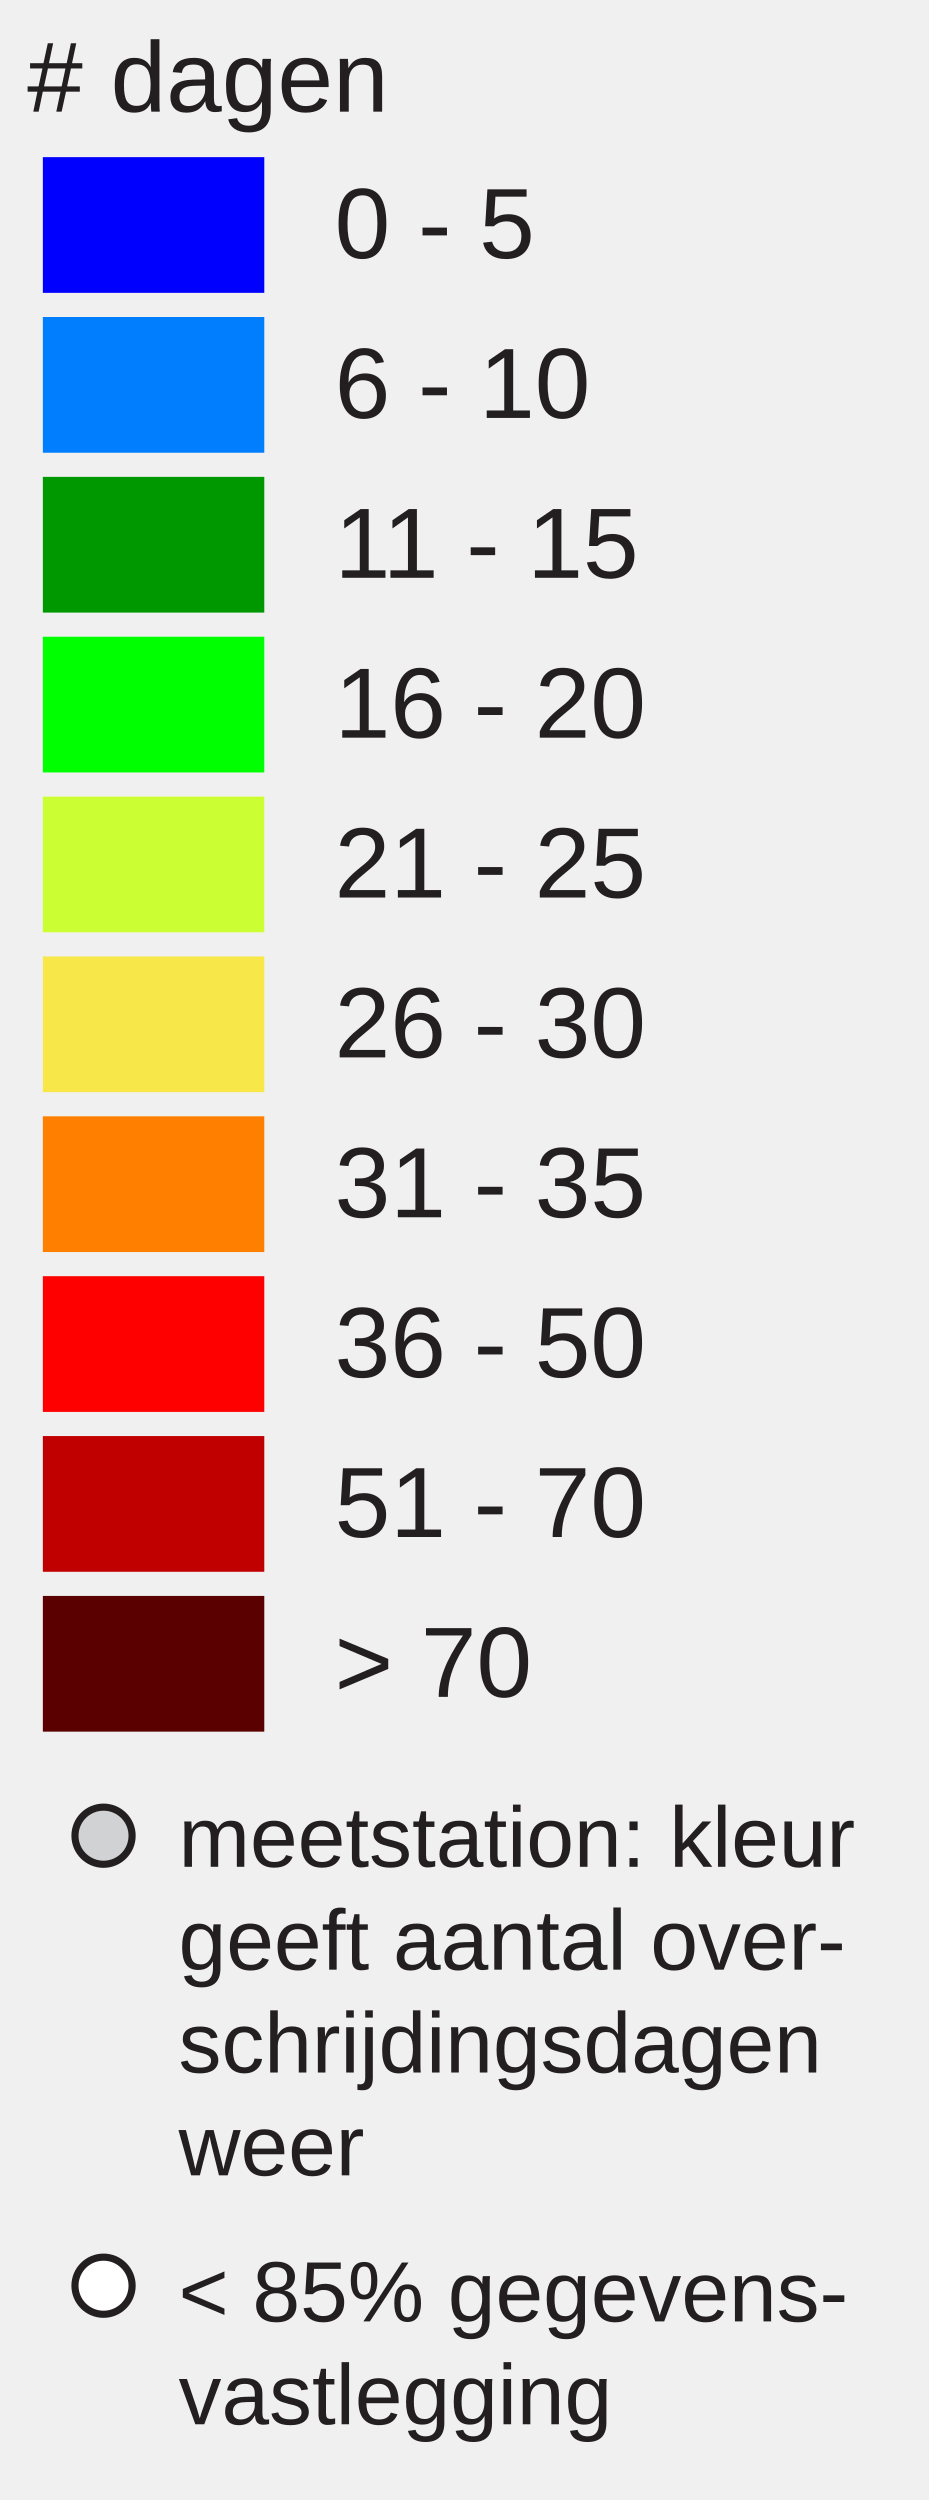
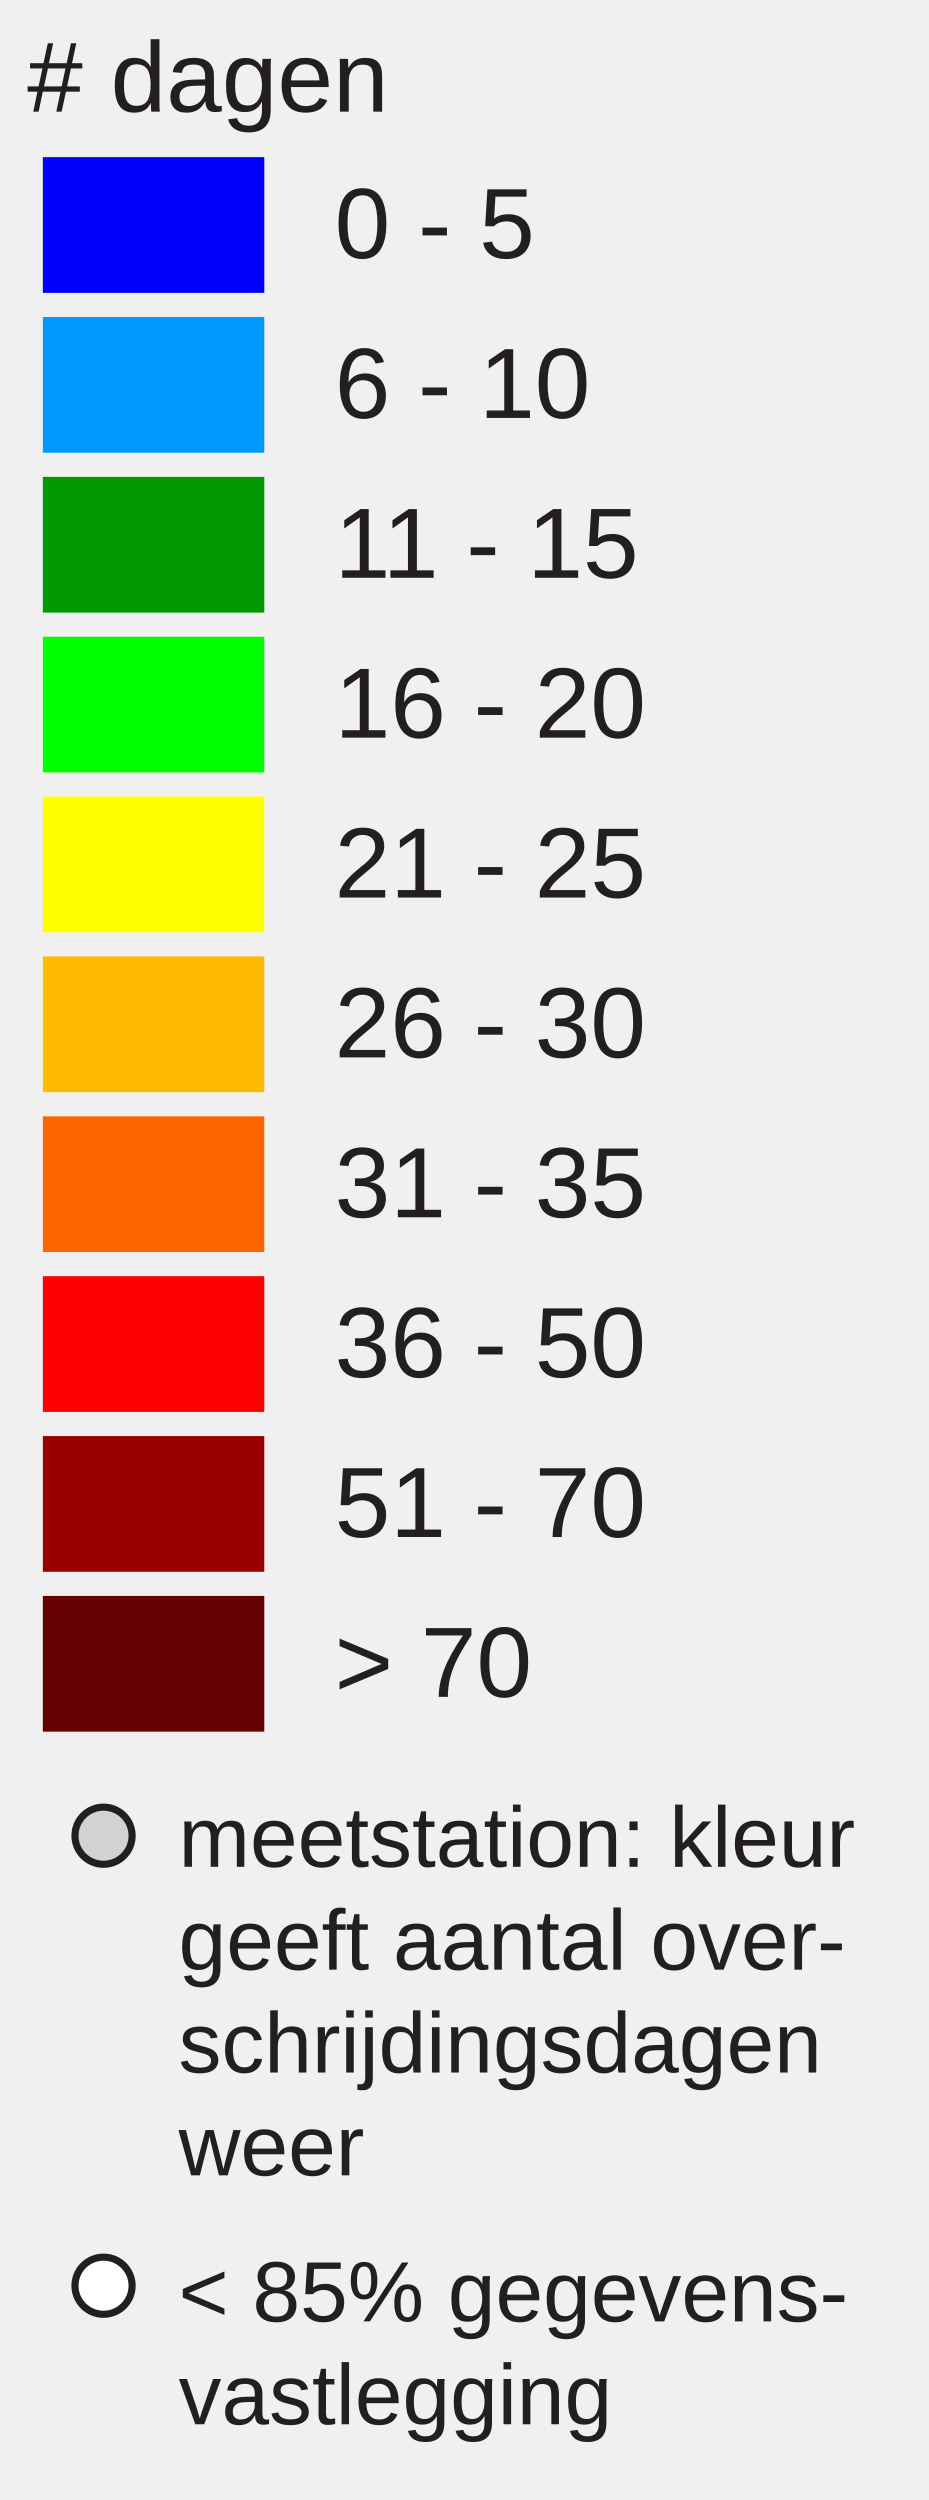
<svg xmlns="http://www.w3.org/2000/svg" version="1.1" id="Layer_1" x="0px" y="0px" width="130px" height="350px" viewBox="0 0 130 350" enable-background="new 0 0 130 350" xml:space="preserve">
  <rect x="6" y="22" fill="#0000FF" width="31" height="19" />
-   <rect x="6" y="44.381" fill="#007EFD" width="31" height="19" />
-   <rect x="6" y="66.762" fill="#009800" width="31" height="19" />
+   <rect x="6" y="44.381" fill="#0099FF" width="31" height="19" />
+   <rect x="6" y="66.762" fill="#009900" width="31" height="19" />
  <rect x="6" y="89.143" fill="#00FF00" width="31" height="19" />
-   <rect x="6" y="111.524" fill="#CCFF33" width="31" height="19" />
-   <rect x="6" y="133.905" fill="#F8E748" width="31" height="19" />
-   <rect x="6" y="156.286" fill="#FF8000" width="31" height="19" />
+   <rect x="6" y="111.524" fill="#FFFF00" width="31" height="19" />
+   <rect x="6" y="133.905" fill="#FFBB00" width="31" height="19" />
+   <rect x="6" y="156.286" fill="#FF6600" width="31" height="19" />
  <rect x="6" y="178.668" fill="#FF0000" width="31" height="19" />
-   <rect x="6" y="201.049" fill="#C00000" width="31" height="19" />
-   <rect x="6" y="223.43" fill="#5A0000" width="31" height="19" />
+   <rect x="6" y="201.049" fill="#990000" width="31" height="19" />
+   <rect x="6" y="223.43" fill="#660000" width="31" height="19" />
  <text transform="matrix(1 0 0 1 46.853 36.1304)" fill="#231F20" font-family="Arial" font-size="14">0 - 5</text>
  <text transform="matrix(1 0 0 1 46.853 58.5112)" fill="#231F20" font-family="Arial" font-size="14">6 - 10</text>
  <text transform="matrix(1 0 0 1 46.853 80.8926)" fill="#231F20" font-family="Arial" font-size="14">11 - 15</text>
  <text transform="matrix(1 0 0 1 46.853 103.2734)" fill="#231F20" font-family="Arial" font-size="14">16 - 20</text>
  <text transform="matrix(1 0 0 1 46.853 125.6548)" fill="#231F20" font-family="Arial" font-size="14">21 - 25</text>
  <text transform="matrix(1 0 0 1 46.853 148.0352)" fill="#231F20" font-family="Arial" font-size="14">26 - 30</text>
  <text transform="matrix(1 0 0 1 46.853 170.417)" fill="#231F20" font-family="Arial" font-size="14">31 - 35</text>
  <text transform="matrix(1 0 0 1 46.853 192.7988)" fill="#231F20" font-family="Arial" font-size="14">36 - 50</text>
  <text transform="matrix(1 0 0 1 46.853 215.1797)" fill="#231F20" font-family="Arial" font-size="14">51 - 70</text>
  <text transform="matrix(1 0 0 1 46.853 237.5605)" fill="#231F20" font-family="Arial" font-size="14">&gt; 70</text>
  <text font-size="14" font-family="Arial" transform="translate(3.8027 15.631)" fill="#231F20"># dagen</text>
  <circle fill="#D0D2D3" stroke="#231F20" stroke-miterlimit="10" cx="14.495" cy="257" r="4" />
  <circle fill="#FFFFFF" stroke="#231F20" stroke-miterlimit="10" cx="14.495" cy="320" r="4" />
  <text font-size="12" font-family="Arial" transform="translate(25 261.35)" fill="#231F20">meetstation: kleur</text>
  <text font-size="12" font-family="Arial" transform="translate(25 275.75)" fill="#231F20">geeft aantal over-</text>
  <text font-size="12" font-family="Arial" transform="translate(25 290.15)" fill="#231F20">schrijdingsdagen</text>
  <text font-size="12" font-family="Arial" transform="translate(25 304.55)" fill="#231F20">weer</text>
  <text font-size="12" font-family="Arial" transform="translate(25 325)" fill="#231F20">&lt; 85% gegevens-</text>
  <text font-size="12" font-family="Arial" transform="translate(25 339.4)" fill="#231F20">vastlegging</text>
</svg>
